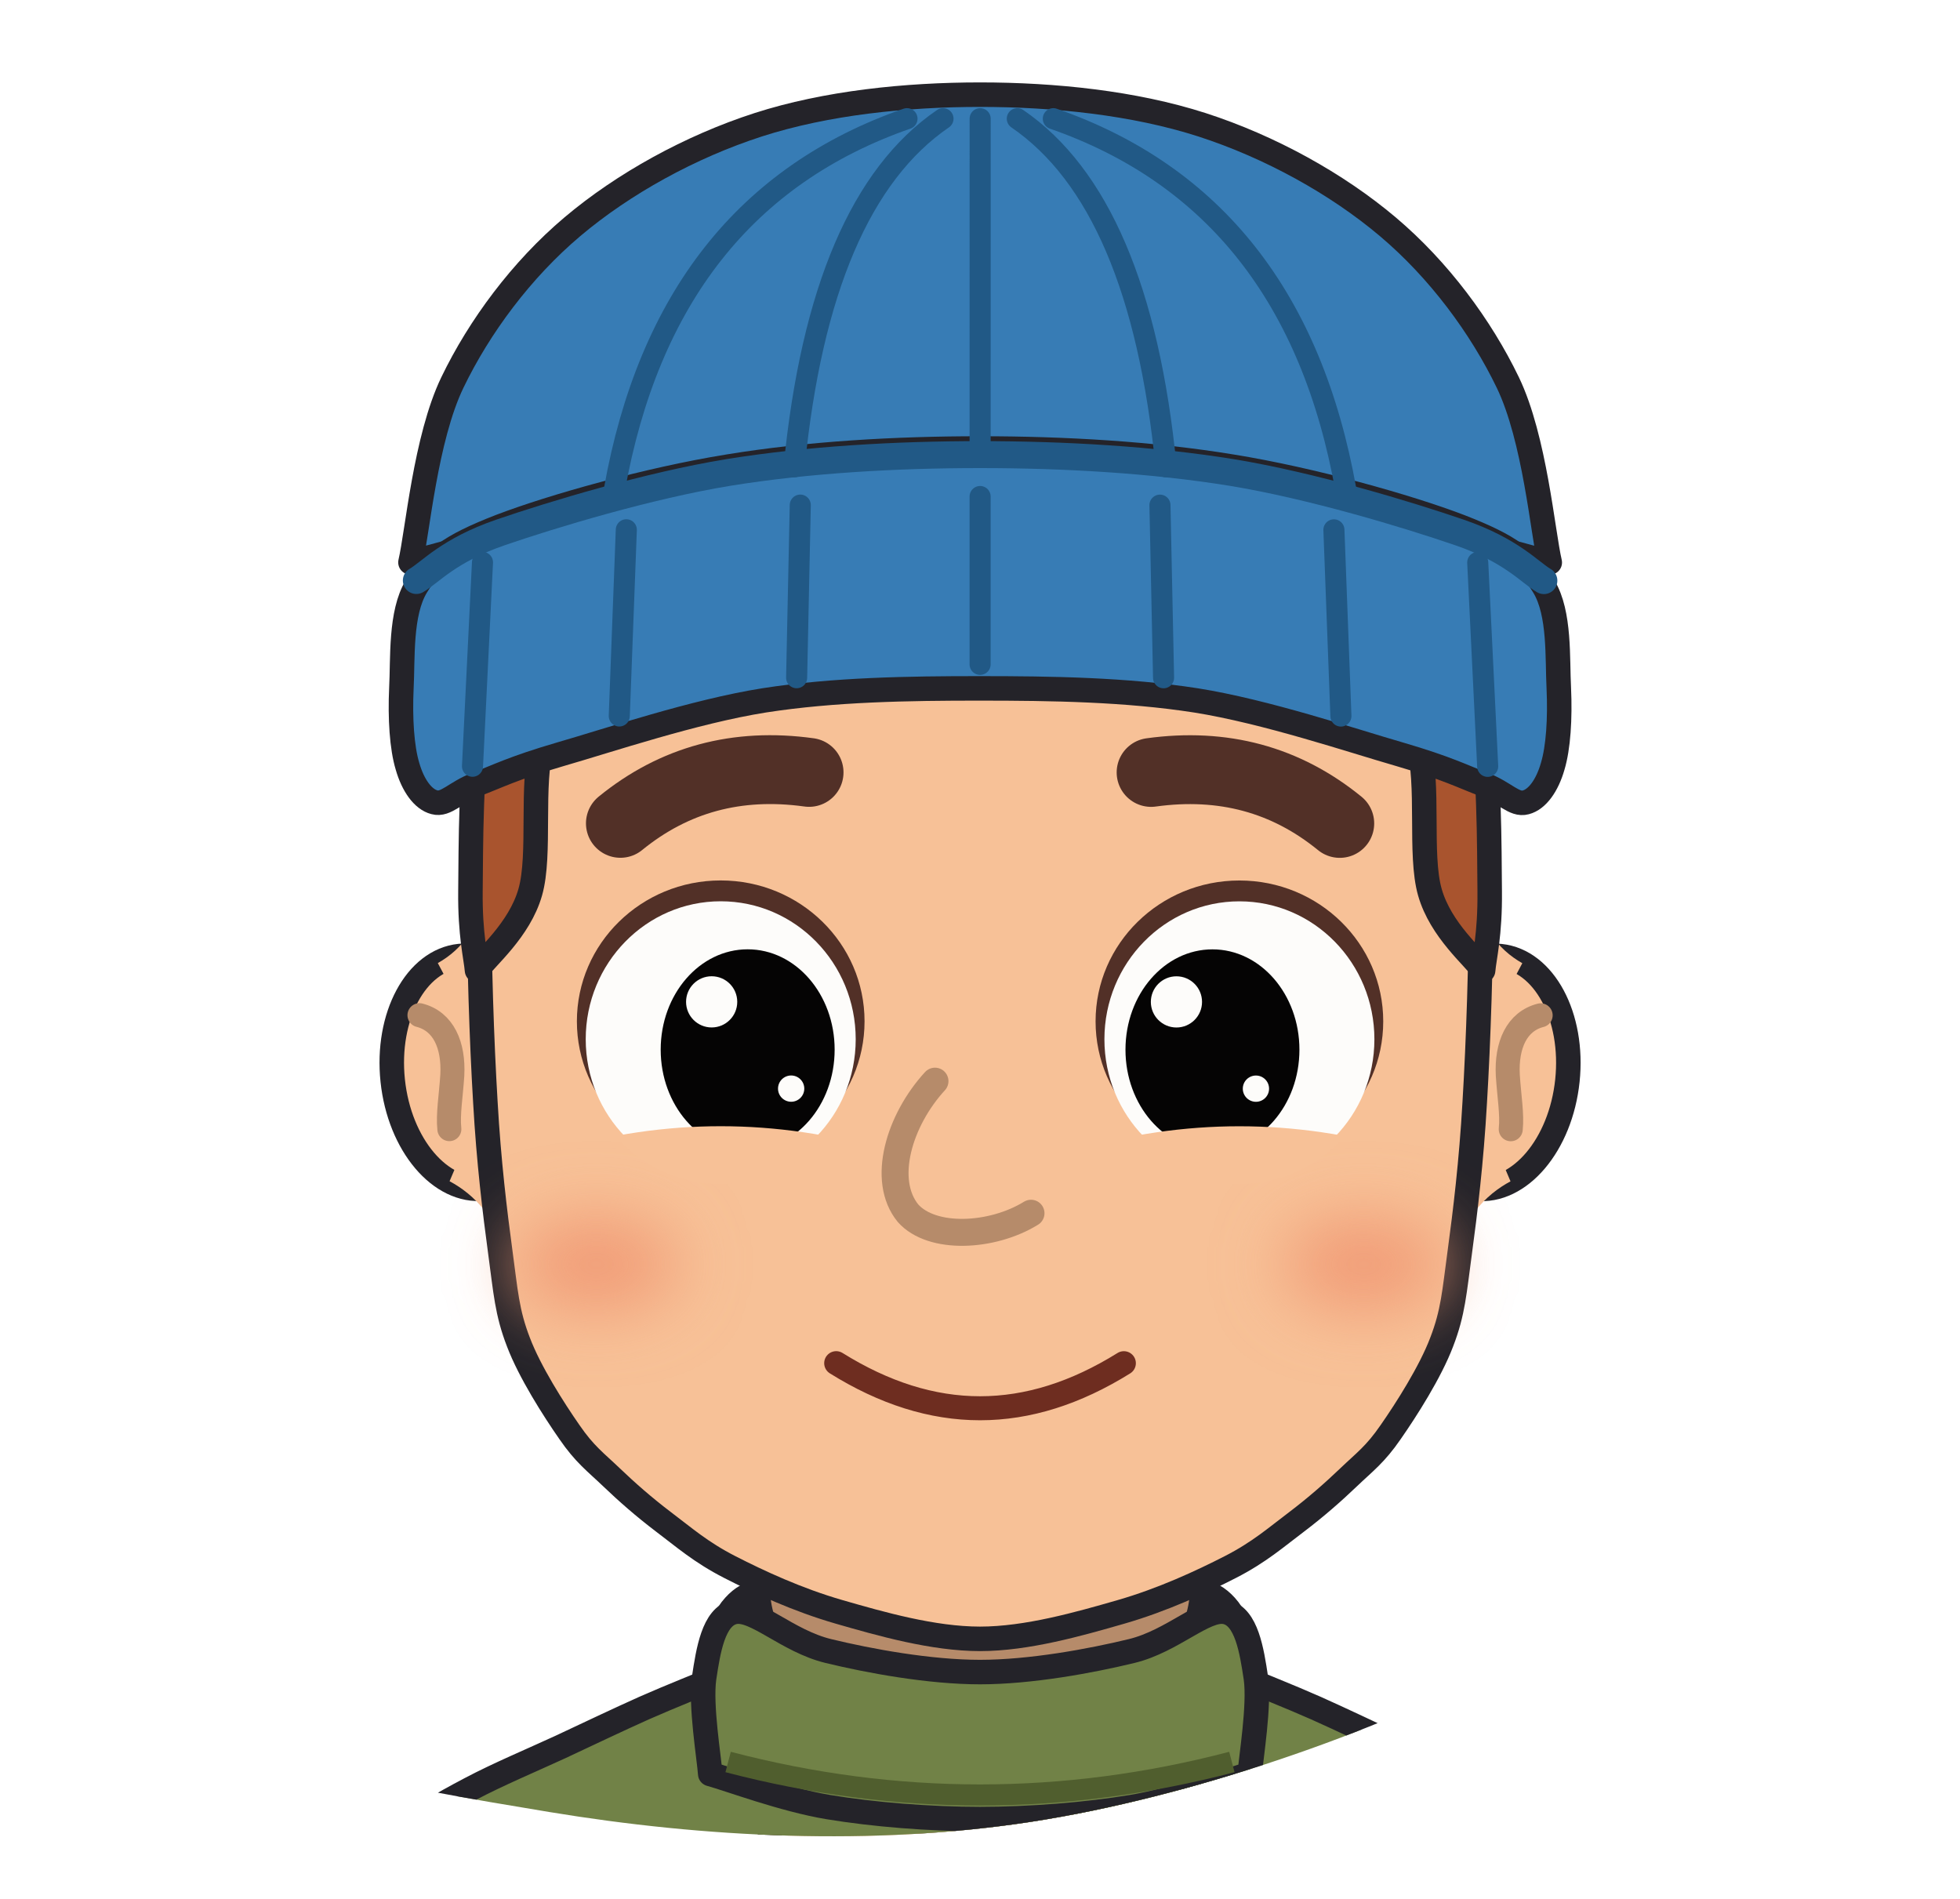
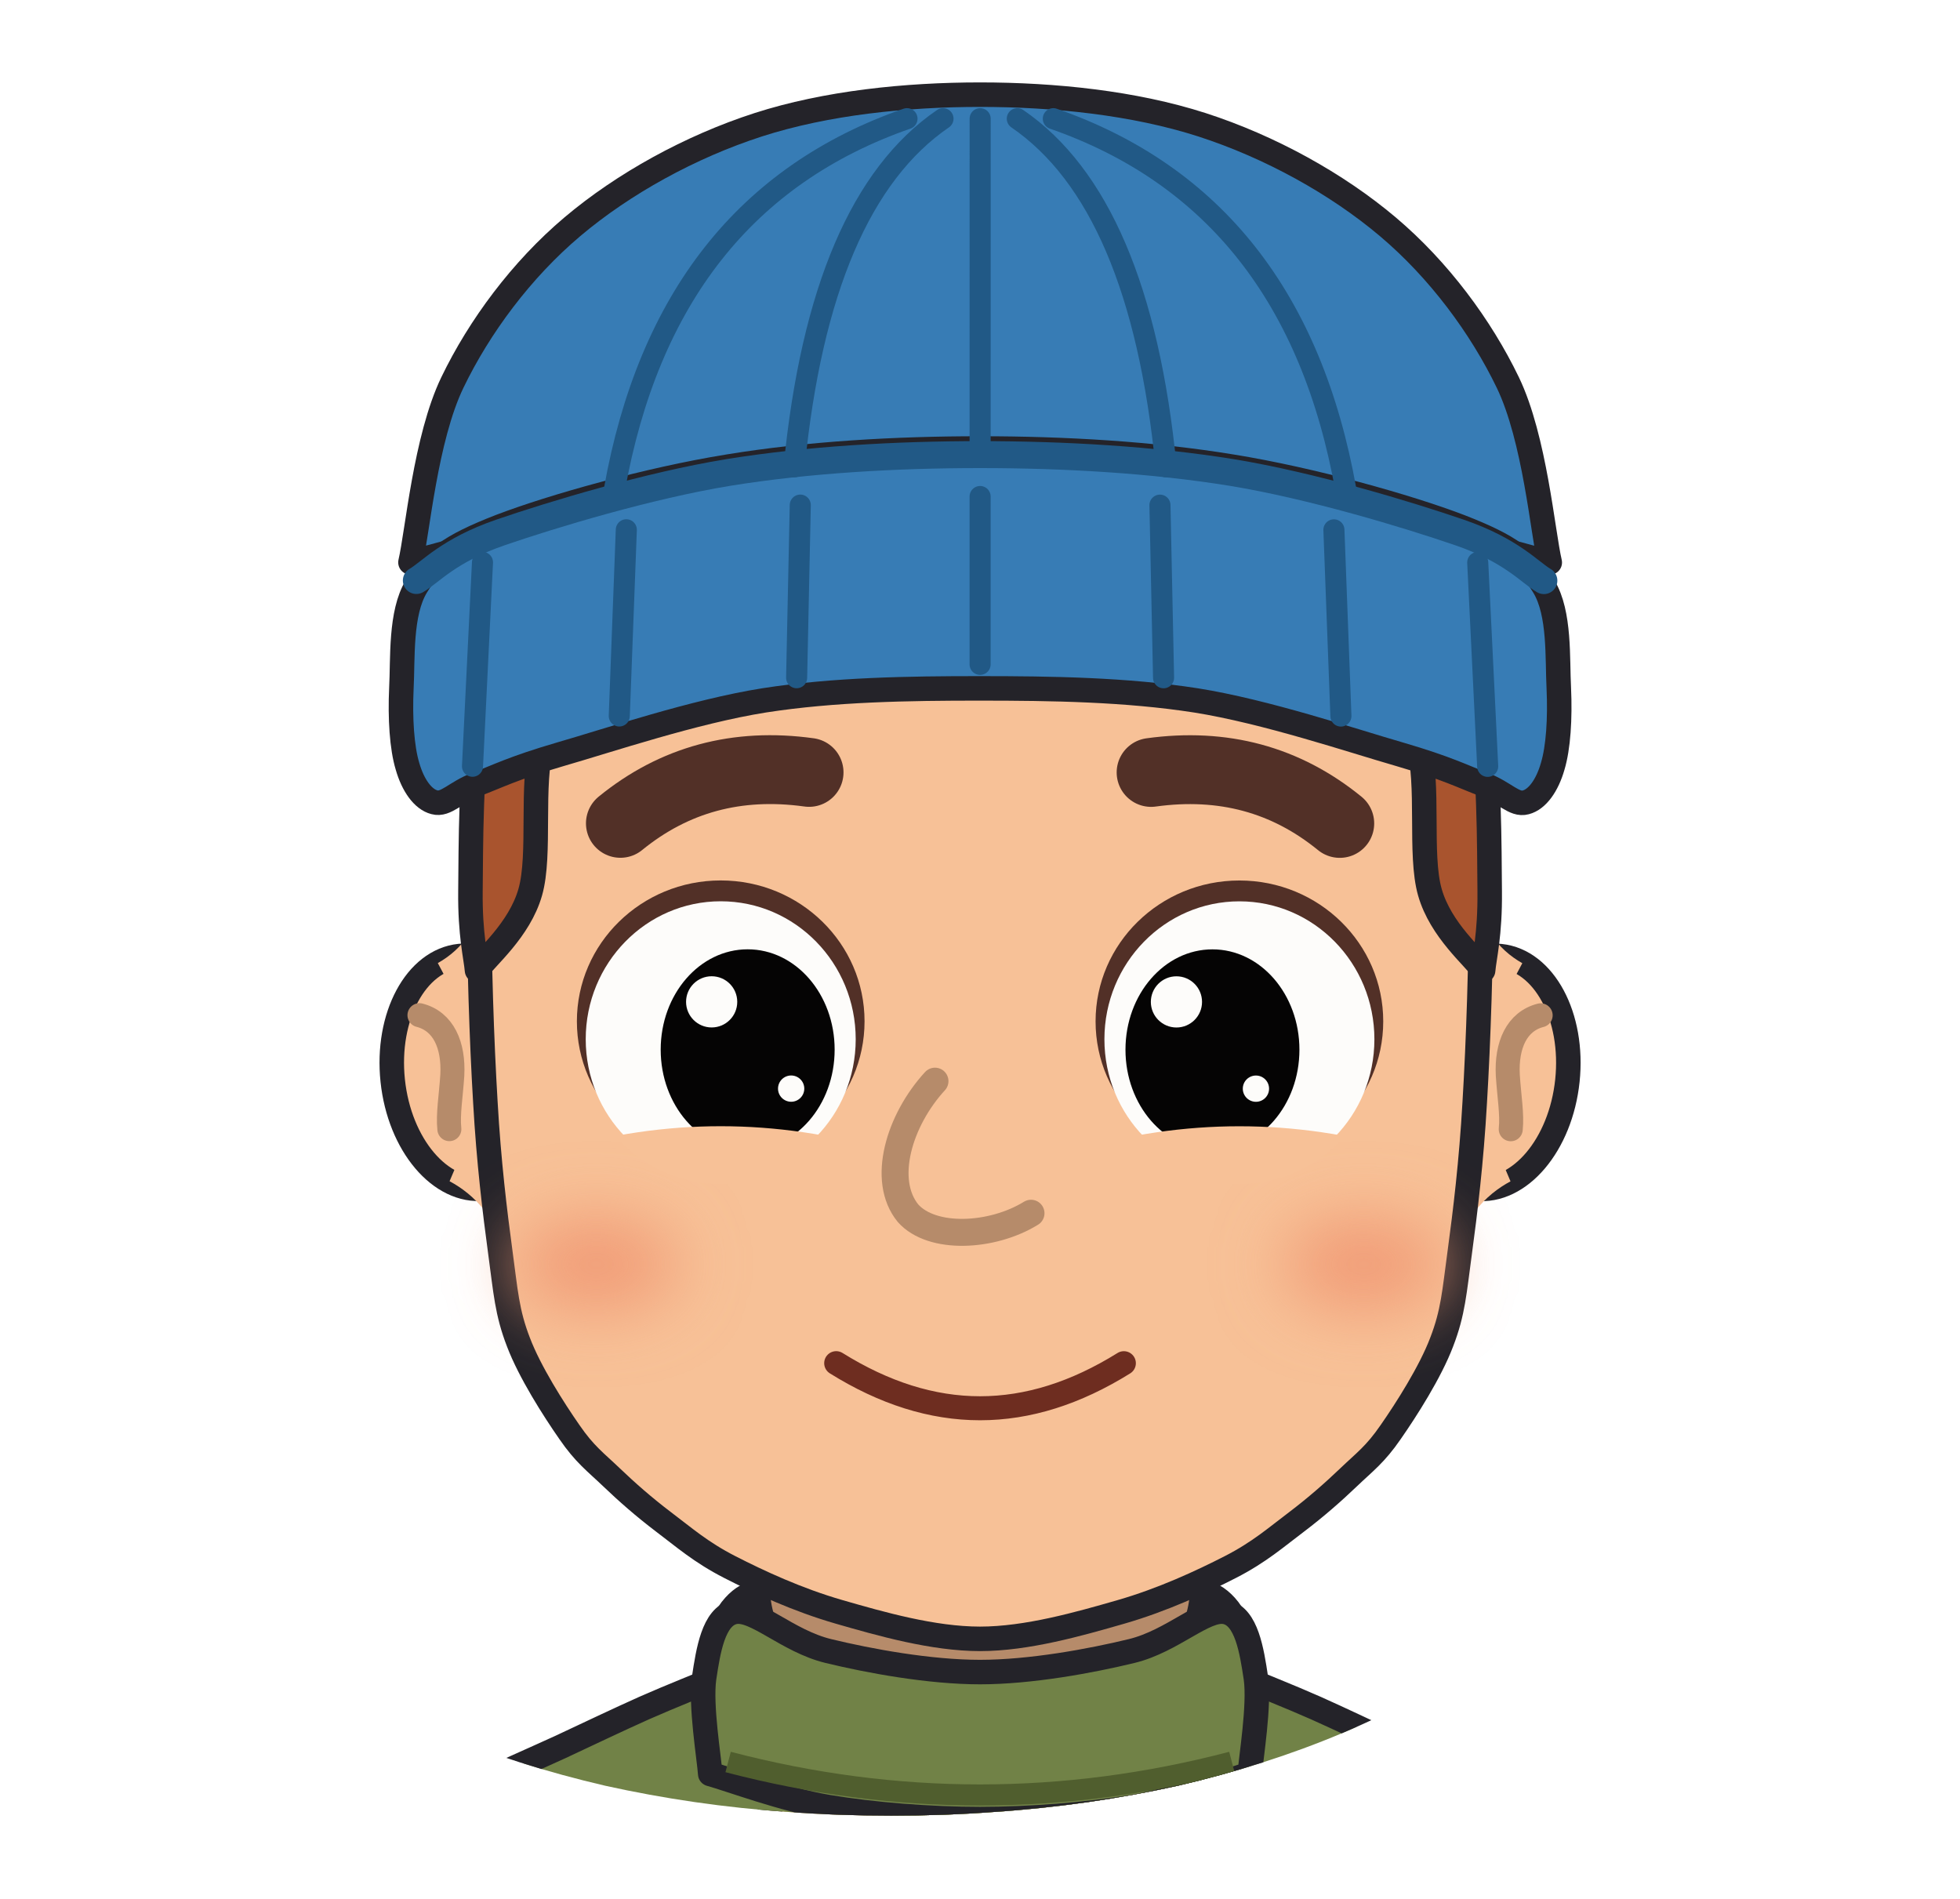
<svg xmlns="http://www.w3.org/2000/svg" viewBox="0 0 320 310" width="320" height="310">
  <defs>
    <clipPath id="cd0b">
      <rect x="-4000" y="-4000" width="9000" height="9000" />
    </clipPath>
-     <pattern id="cd0pat" width="30" height="30" patternUnits="userSpaceOnUse">
-       <rect width="30" height="30" fill="#3B5BA9" />
-       <rect width="15" height="30" fill="#FFF4E6" />
+     <pattern id="cd0pat" width="46" height="46" patternUnits="userSpaceOnUse">
+       <rect width="46" height="46" fill="#3B5BA9" />
+       <rect width="23" height="46" fill="#FFF4E6" />
    </pattern>
    <clipPath id="cd0cr">
-       <path d="M854.44 595.62C853.10 647.61 874.38 695.82 853.64 737.56C833.17 779.04 785.49 816.21 730.28 845.57C675.07 875.19 592.65 903.74 522.62 914.52C452.60 925.29 378.26 921.52 309.85 910.21C241.71 898.89 161.72 885.97 112.16 846.91C62.60 807.86 14.66 738.10 13.04 676.15C11.70 614.21 65.29 527.75 103.00 475.50C140.71 423.25 178.41 394.70 239.28 362.38C300.15 330.33 398.73 276.73 468.76 282.66C538.51 288.85 593.19 375.58 658.64 399.55C724.09 423.25 829.13 392.81 861.72 425.67C894.31 458.26 855.79 543.64 854.44 595.62Z" />
+       <path d="M870.34 614.48C881.11 582.43 896.46 535.83 889.19 502.97C881.65 470.11 852.56 438.60 825.90 417.59C798.96 396.32 760.18 384.73 728.40 376.39C696.61 367.77 662.68 369.65 634.67 366.42C606.93 363.19 584.03 363.73 560.87 356.45C537.98 349.18 520.20 337.33 496.50 323.33C473.07 309.59 449.37 289.12 420.01 273.50C390.38 258.15 356.44 239.56 319.55 229.87C282.92 220.44 238.48 211.55 199.42 216.67C160.10 221.52 115.12 234.98 84.42 259.22C53.44 283.46 27.32 323.33 14.39 362.38C1.46 401.43 -0.96 450.99 6.31 493.01C13.31 535.02 41.59 581.35 56.94 615.02C72.30 648.68 88.19 672.38 98.42 695.01C108.39 717.63 108.93 732.98 117.54 750.49C126.43 767.73 137.74 784.70 151.48 800.05C165.22 815.13 181.65 829.68 200.23 842.33C218.55 854.72 239.55 866.04 261.91 875.46C284.26 884.89 309.04 892.70 334.63 898.63C360.22 904.28 387.15 908.32 415.70 910.21C444.25 912.36 477.38 912.36 505.93 910.21C534.47 908.32 561.68 904.28 587.26 898.63C612.85 892.70 637.36 884.89 659.72 875.46C682.07 866.04 703.08 854.72 721.66 842.33C739.98 829.68 756.68 815.13 770.41 800.05C784.15 784.70 795.19 767.73 804.08 750.49C812.97 732.98 813.24 717.90 824.28 695.01C835.32 672.38 859.56 646.53 870.34 614.48Z" />
      <path d="M-473.50 -700.97L1473.50 -700.97L1473.50 664.63L-473.50 664.63Z" />
    </clipPath>
    <clipPath id="cd0s">
      <path d="M500 888C508.8 887.3 537.1 886.9 552.9 884C568.8 881.2 584.7 876.3 595.3 870.8C605.9 865.3 613 854.3 616.5 850.9C621.8 853.2 636.8 859.1 648.3 864.2C659.7 869.3 672.5 875.4 685.3 881.4C698.1 887.3 712.5 893.3 725 899.9C737.6 906.5 750.8 914.3 760.8 921.1C770.7 927.9 778 934.3 784.6 941C791.2 947.6 795.8 954.2 800.5 960.8C805.1 967.4 808.6 974.1 812.4 980.7C816.1 987.2 821.2 996.8 823 1000L177 1000C178.8 996.8 183.9 987.2 187.6 980.7C191.4 974.1 194.9 967.4 199.5 960.8C204.2 954.2 208.8 947.6 215.4 941C222 934.3 229.3 927.9 239.2 921.1C249.2 914.3 262.4 906.5 275 899.9C287.5 893.3 301.9 887.3 314.7 881.4C327.5 875.4 340.3 869.3 351.7 864.2C363.2 859.1 378.2 853.2 383.5 850.9C387 854.3 394.1 865.3 404.7 870.8C415.3 876.3 431.2 881.2 447.1 884C462.9 886.9 491.2 887.3 500 888Z" fill="#718247" stroke="#242329" stroke-width="10.82" stroke-linejoin="round" stroke-linecap="round" transform="translate(500 1014) scale(0.86) translate(-500 -1000)" />
      <path d="M619.1 893.3C610.4 895.7 586.8 904.6 567 907.9C547.1 911.2 522.3 913.2 500 913.2C477.7 913.2 452.9 911.2 433 907.9C413.2 904.6 389.6 895.7 380.9 893.3C380.4 886.2 376.5 862.9 378.2 850.9C380 839 382.3 823.8 391.5 821.8C400.6 819.8 414.9 834.6 433 839C451.1 843.4 477.7 848.3 500 848.3C522.3 848.3 548.9 843.4 567 839C585.1 834.6 599.4 819.8 608.5 821.8C617.7 823.8 620 839 621.8 850.9C623.5 862.9 619.6 886.2 619.1 893.3Z" fill="#718247" stroke="#242329" stroke-width="10.82" stroke-linejoin="round" stroke-linecap="round" transform="translate(500 1014) scale(0.86) translate(-500 -1000)" />
      <path d="M388.8 888Q500 917.1 611.2 888" fill="none" stroke="#505E2E" stroke-width="9.3" stroke-linecap="butt" stroke-linejoin="round" transform="translate(500 1014) scale(0.86) translate(-500 -1000)" />
    </clipPath>
    <clipPath id="cd0eL">
      <ellipse cx="385.5" cy="569" rx="59.6" ry="60.9" />
    </clipPath>
    <clipPath id="cd0eR">
      <ellipse cx="614.5" cy="569" rx="59.6" ry="60.9" />
    </clipPath>
    <filter id="cd0bl" x="-60%" y="-90%" width="220%" height="280%">
      <feGaussianBlur stdDeviation="15" />
    </filter>
    <clipPath id="cd0eo">
      <path d="M-1000 -1000H2000V2000H-1000Z" />
    </clipPath>
    <clipPath id="cd0ck">
      <ellipse cx="385.5" cy="561.1" rx="66.5" ry="65.2" />
      <ellipse cx="385.5" cy="569" rx="62.6" ry="63.9" />
      <ellipse cx="614.5" cy="561.1" rx="66.5" ry="65.2" />
      <ellipse cx="614.5" cy="569" rx="62.6" ry="63.9" />
    </clipPath>
  </defs>
  <g transform="translate(-55 -107) scale(0.43)">
    <g clip-path="url(#cd0b)">
      <g transform="translate(500 1014) scale(0.86) translate(-500 -1000)">
        <g clip-path="url(#cd0cr)">
          <g transform="translate(0 0.06)">
            <path d="M500 805.9C525.6 805.9 558.7 807.7 576.8 809.9C594.9 812.1 601.5 811.5 608.5 819.2C615.6 826.9 619.6 844.3 619.1 856.2C618.7 868.2 625.8 880.5 605.9 890.7C586 900.8 535.3 917.1 500 917.1C464.7 917.1 414 900.8 394.1 890.7C374.2 880.5 381.3 868.2 380.9 856.2C380.4 844.3 384.4 826.9 391.5 819.2C398.5 811.5 405.1 812.1 423.2 809.9C441.3 807.7 474.4 805.9 500 805.9Z" fill="#718247" stroke="#242329" stroke-width="10.82" stroke-linejoin="round" stroke-linecap="round" />
          </g>
        </g>
        <g clip-path="url(#cd0cr)">
          <g transform="translate(0 0.06)">
            <path d="M407.3 768.9L407.3 935.7Q407.3 967.4 439.1 967.4L560.9 967.4Q592.7 967.4 592.7 935.7L592.7 768.9Z" fill="#F7C197" stroke="#242329" stroke-width="10.82" stroke-linejoin="round" stroke-linecap="round" />
            <ellipse cx="500" cy="811.2" rx="92.7" ry="60.9" fill="#B68B6A" />
          </g>
        </g>
        <g transform="matrix(1 0.0001 -0.0001 1 0.08335 0.01754)">
          <ellipse cx="275.6" cy="583.6" rx="35.1" ry="51.6" transform="rotate(-6 275.6 583.6)" fill="#F7C197" stroke="#242329" stroke-width="10.82" stroke-linejoin="round" stroke-linecap="round" />
          <ellipse cx="724.4" cy="583.6" rx="35.1" ry="51.6" transform="rotate(6 724.4 583.6)" fill="#F7C197" stroke="#242329" stroke-width="10.82" stroke-linejoin="round" stroke-linecap="round" />
          <path d="M281.3 496.1C281.3 518.4 271 529.5 260.6 535.4L286.2 583.6ZM718.7 496.1C718.7 518.4 729 529.5 739.4 535.4L713.8 583.6ZM291.8 671C288.8 648.8 276.3 637.3 265.8 631.7L286.2 583.6ZM708.2 671C711.2 648.8 723.7 637.3 734.2 631.7L713.8 583.6Z" fill="#F7C197" />
          <path d="M252.5 558.4C263.1 561.1 267.7 571.6 267 584.9C266.4 594.2 265 602.1 265.7 608.7M747.5 558.4C736.9 561.1 732.3 571.6 733 584.9C733.6 594.2 735 602.1 734.3 608.7" fill="none" stroke="#B68B6A" stroke-width="10.6" stroke-linecap="round" stroke-linejoin="round" />
        </g>
        <g transform="matrix(1 0.0001 -0.0001 1 0.08335 0.01754)">
          <path d="M500 255.3C526.5 255.3 554.7 258.6 579.4 265.9C604.1 273.2 628.8 284 648.3 299C667.7 314 684.4 334.9 695.9 355.9C707.4 376.8 712.9 400 717.1 424.7C721.3 449.4 720.8 475.5 721.1 504.1C721.3 532.8 720 570.3 718.4 596.8C716.9 623.3 714.2 645.3 711.8 663C709.4 680.6 708.9 689.5 703.8 702.7C698.8 715.9 688.2 732.5 681.3 742.4C674.5 752.3 669.8 755.6 662.8 762.3C655.9 768.9 648.4 775.5 639.7 782.1C630.9 788.7 623.4 795.4 610.5 802C597.6 808.6 580.6 816.5 562.2 821.8C543.8 827.1 520.7 833.7 500 833.7C479.3 833.7 456.2 827.1 437.8 821.8C419.4 816.5 402.4 808.6 389.5 802C376.6 795.4 369.1 788.7 360.3 782.1C351.6 775.5 344.1 768.9 337.2 762.3C330.2 755.6 325.5 752.3 318.7 742.4C311.8 732.5 301.2 715.9 296.2 702.7C291.1 689.5 290.6 680.6 288.2 663C285.8 645.3 283.1 623.3 281.6 596.8C280 570.3 278.7 532.8 278.9 504.1C279.2 475.5 278.7 449.4 282.9 424.7C287.1 400 292.6 376.8 304.1 355.9C315.6 334.9 332.3 314 351.7 299C371.2 284 395.9 273.2 420.6 265.9C445.3 258.6 473.5 255.3 500 255.3Z" fill="#F7C197" data-sk="1" stroke="#242329" stroke-width="10.82" stroke-linejoin="round" stroke-linecap="round" />
        </g>
        <g clip-path="url(#cd0cr)">
          <g transform="translate(0 0.13)">
            <path d="M500 888C508.8 887.3 537.1 886.9 552.9 884C568.8 881.2 584.7 876.3 595.3 870.8C605.9 865.3 613 854.3 616.5 850.9C621.8 853.2 636.8 859.1 648.3 864.2C659.7 869.3 672.5 875.4 685.3 881.4C698.1 887.3 712.5 893.3 725 899.9C737.6 906.5 750.8 914.3 760.8 921.1C770.7 927.9 778 934.3 784.6 941C791.2 947.6 795.8 954.2 800.5 960.8C805.1 967.4 808.6 974.1 812.4 980.7C816.1 987.2 821.2 996.8 823 1000L177 1000C178.8 996.8 183.9 987.2 187.6 980.7C191.4 974.1 194.9 967.4 199.5 960.8C204.2 954.2 208.8 947.6 215.4 941C222 934.3 229.3 927.9 239.2 921.1C249.2 914.3 262.4 906.5 275 899.9C287.5 893.3 301.9 887.3 314.7 881.4C327.5 875.4 340.3 869.3 351.7 864.2C363.2 859.1 378.2 853.2 383.5 850.9C387 854.3 394.1 865.3 404.7 870.8C415.3 876.3 431.2 881.2 447.1 884C462.9 886.9 491.2 887.3 500 888Z" fill="#718247" stroke="#242329" stroke-width="10.82" stroke-linejoin="round" stroke-linecap="round" />
            <path d="M619.1 893.3C610.4 895.7 586.8 904.6 567 907.9C547.1 911.2 522.3 913.2 500 913.2C477.7 913.2 452.9 911.2 433 907.9C413.2 904.6 389.6 895.7 380.9 893.3C380.4 886.2 376.5 862.9 378.2 850.9C380 839 382.3 823.8 391.5 821.8C400.6 819.8 414.9 834.6 433 839C451.1 843.4 477.7 848.3 500 848.3C522.3 848.3 548.9 843.4 567 839C585.1 834.6 599.4 819.8 608.5 821.8C617.7 823.8 620 839 621.8 850.9C623.5 862.9 619.6 886.2 619.1 893.3Z" fill="#718247" stroke="#242329" stroke-width="10.82" stroke-linejoin="round" stroke-linecap="round" />
            <path d="M388.8 888Q500 917.1 611.2 888" fill="none" stroke="#505E2E" stroke-width="9.3" stroke-linecap="butt" stroke-linejoin="round" />
          </g>
        </g>
        <g transform="matrix(1 0.0001 -0.0001 1 0.08335 0.01754)">
          <path fill="#A9542E" data-o="f" d="M722.1 538.6C718.1 532.8 703.4 520.9 698.6 504.1C693.8 487.4 698.6 456.5 693.3 438C688 419.4 683.6 404.4 666.8 392.9C650 381.5 620.5 374 592.7 369.1C564.9 364.3 530.9 363.8 500 363.8C469.1 363.8 435.1 364.3 407.3 369.1C379.5 374 350 381.5 333.2 392.9C316.4 404.4 312 419.4 306.7 438C301.4 456.5 306.2 487.4 301.4 504.1C296.6 520.9 281.9 532.8 277.9 538.6C277.4 532.7 274.8 522.9 275 503.7C275.2 484.4 275 448 279.3 423C283.7 397.9 289.4 374.5 301.1 353.2C312.8 332 329.9 310.8 349.6 295.6C369.3 280.4 394.4 269.5 419.4 262.1C444.5 254.7 473.1 251.3 500 251.3C526.9 251.3 555.5 254.7 580.6 262.1C605.6 269.5 630.7 280.4 650.4 295.6C670.1 310.8 687.2 332 698.9 353.2C710.6 374.5 716.3 397.9 720.7 423C725 448 724.8 484.4 725 503.7C725.2 522.9 722.6 532.7 722.1 538.6Z" stroke="#242329" stroke-width="10.82" stroke-linejoin="round" stroke-linecap="round" />
        </g>
        <g transform="matrix(1 0.0001 -0.0001 1 0.08335 0.01754)">
          <g filter="url(#cd0bl)">
            <ellipse cx="330.6" cy="668.3" rx="35.7" ry="19.9" fill="#F19A74" opacity="1.000" transform="matrix(1 0 0 1 0 0)" />
          </g>
          <g filter="url(#cd0bl)">
            <ellipse cx="669.4" cy="668.3" rx="35.7" ry="19.9" fill="#F19A74" opacity="1.000" transform="matrix(1 0 0 1 0 0)" />
          </g>
        </g>
        <g transform="matrix(1 0.0001 -0.0001 1 0.08335 0.01754)">
          <g clip-path="url(#cd0eo)" display="inline">
            <g>
              <ellipse cx="385.5" cy="561.1" rx="63.5" ry="62.2" fill="#523027" />
              <ellipse cx="385.5" cy="569" rx="59.6" ry="60.9" fill="#FDFCFA" />
              <g clip-path="url(#cd0eL)">
                <g transform="translate(0.00 0.00)">
                  <ellipse cx="397.4" cy="573.6" rx="38.4" ry="44.3" fill="#050404" />
                  <circle cx="381.5" cy="552.5" r="11.3" fill="#FDFCFA" />
                  <circle cx="416.6" cy="590.8" r="5.8" fill="#FDFCFA" />
                </g>
              </g>
            </g>
            <g>
              <ellipse cx="614.5" cy="561.1" rx="63.5" ry="62.2" fill="#523027" />
              <ellipse cx="614.5" cy="569" rx="59.6" ry="60.9" fill="#FDFCFA" />
              <g clip-path="url(#cd0eR)">
                <g transform="translate(0.00 0.00)">
                  <ellipse cx="602.6" cy="573.6" rx="38.4" ry="44.3" fill="#050404" />
                  <circle cx="586.7" cy="552.5" r="11.3" fill="#FDFCFA" />
                  <circle cx="621.8" cy="590.8" r="5.8" fill="#FDFCFA" />
                </g>
              </g>
            </g>
          </g>
          <g clip-path="url(#cd0ck)">
            <g>
              <path d="M312.7 618C312.7 669.6 458.3 669.6 458.3 618Q385.5 596.8 312.7 618ZM541.7 618C541.7 669.6 687.3 669.6 687.3 618Q614.5 596.8 541.7 618Z" fill="#F7C197" display="inline" transform="matrix(1 0 0 1 0 0)" />
            </g>
          </g>
          <path fill="none" stroke="#523027" stroke-linecap="round" stroke-linejoin="round" display="none" />
          <path fill="none" stroke="#523027" stroke-width="30.4" stroke-linecap="round" stroke-linejoin="round" d="M341.2 473.7Q376.9 444.6 424.5 451.2M658.8 473.7Q623.1 444.6 575.5 451.2" transform="translate(0 0.00)" />
          <g>
            <path d="M480.1 587.5C464.3 604.7 456.3 631.2 468.2 645.8C478.8 657.7 505.3 656.4 522.5 645.8" fill="none" stroke="#B68B6A" stroke-width="11.9" stroke-linecap="round" stroke-linejoin="round" />
          </g>
          <path fill="#6E2D20" stroke="#6E2D20" stroke-linejoin="round" stroke-linecap="round" d="M436.5 712.0C457.7 725.2 478.8 731.9 500.0 731.9C521.2 731.9 542.3 725.2 563.5 712.0C542.3 725.2 521.2 731.9 500.0 731.9C478.8 731.9 457.7 725.2 436.5 712.0Z" stroke-width="10.60" />
          <path fill="#FDFCFA" display="none" />
          <g>
            <path d="M469.6 731.4Q500 714.2 530.4 731.4Q500 745.1 469.6 731.4Z" fill="#D9604A" display="none" />
          </g>
        </g>
        <g transform="matrix(1 0.0001 -0.0001 1 0.08335 0.01754)">
          <path d="M751.5 358.5C736.1 354.6 687.5 340.7 658.8 334.7C630.2 328.7 605.9 325.4 579.4 322.8C552.9 320.1 526.5 318.8 500 318.8C473.5 318.8 447.1 320.1 420.6 322.8C394.1 325.4 369.8 328.7 341.2 334.7C312.5 340.7 263.9 354.6 248.5 358.5C251.6 345.3 255.1 303.8 267 279.1C278.9 254.4 297.5 229.3 320 210.3C342.5 191.3 372 175 402 165.3C432.1 155.6 467.3 152 500 152C532.7 152 567.9 155.6 598 165.3C628 175 657.5 191.3 680 210.3C702.5 229.3 721.1 254.4 733 279.1C744.9 303.8 748.4 345.3 751.5 358.5Z" fill="#377CB5" stroke="#242329" stroke-width="10.82" stroke-linejoin="round" stroke-linecap="round" />
          <path d="M500 308.2C537.1 308.2 575.9 310.4 611.2 316.2C646.5 321.9 688.8 333.8 711.8 342.6C734.7 351.5 741.6 357.2 748.9 369.1C756.1 381 754.8 400.9 755.5 414.1C756.1 427.4 755.3 440.2 752.8 448.5C750.4 456.9 746 463.1 740.9 464.4C735.8 465.8 731.6 460 722.4 456.5C713.1 453 706.5 449.4 685.3 443.2C664.1 437.1 626.2 424.3 595.3 419.4C564.4 414.6 531.8 414.1 500 414.1C468.2 414.1 435.6 414.6 404.7 419.4C373.8 424.3 335.9 437.1 314.7 443.2C293.5 449.4 286.9 453 277.6 456.5C268.4 460 264.2 465.8 259.1 464.4C254 463.1 249.6 456.9 247.2 448.5C244.7 440.2 243.9 427.4 244.5 414.1C245.2 400.9 243.9 381 251.1 369.1C258.4 357.2 265.3 351.5 288.2 342.6C311.2 333.8 353.5 321.9 388.8 316.2C424.1 310.4 462.9 308.2 500 308.2Z" fill="#377CB5" stroke="#242329" stroke-width="10.82" stroke-linejoin="round" stroke-linecap="round" />
          <path d="M251.1 366.5C257.3 362.9 265.3 353.2 288.2 345.3C311.2 337.4 353.5 324.6 388.8 318.8C424.1 313.1 462.9 310.9 500 310.9C537.1 310.9 575.9 313.1 611.2 318.8C646.5 324.6 688.8 337.4 711.8 345.3C734.7 353.2 742.7 362.9 748.9 366.5" fill="none" stroke="#215986" stroke-width="11.9" stroke-linecap="round" stroke-linejoin="round" />
          <path d="M500 162.6Q500 199.7 500 305.6M483.6 162.6Q429.4 199.7 417.9 316.3M516.4 162.6Q570.6 199.7 582.1 316.3M467.7 162.6Q361.1 199.7 338.5 326.6M532.3 162.6Q638.9 199.7 661.5 326.6M280.3 358.5L275.9 448.5M343.8 344.1L340.7 426.3M420.6 333.2L419 409.4M500 329.4L500 403.5M579.4 333.2L581 409.4M656.2 344.1L659.3 426.3M719.7 358.5L724.1 448.5" fill="none" stroke="#215986" stroke-width="9.3" stroke-linecap="round" stroke-linejoin="round" />
        </g>
      </g>
    </g>
    <g clip-path="url(#cd0b)">
      <g transform="translate(0 0.00)" />
    </g>
  </g>
</svg>
